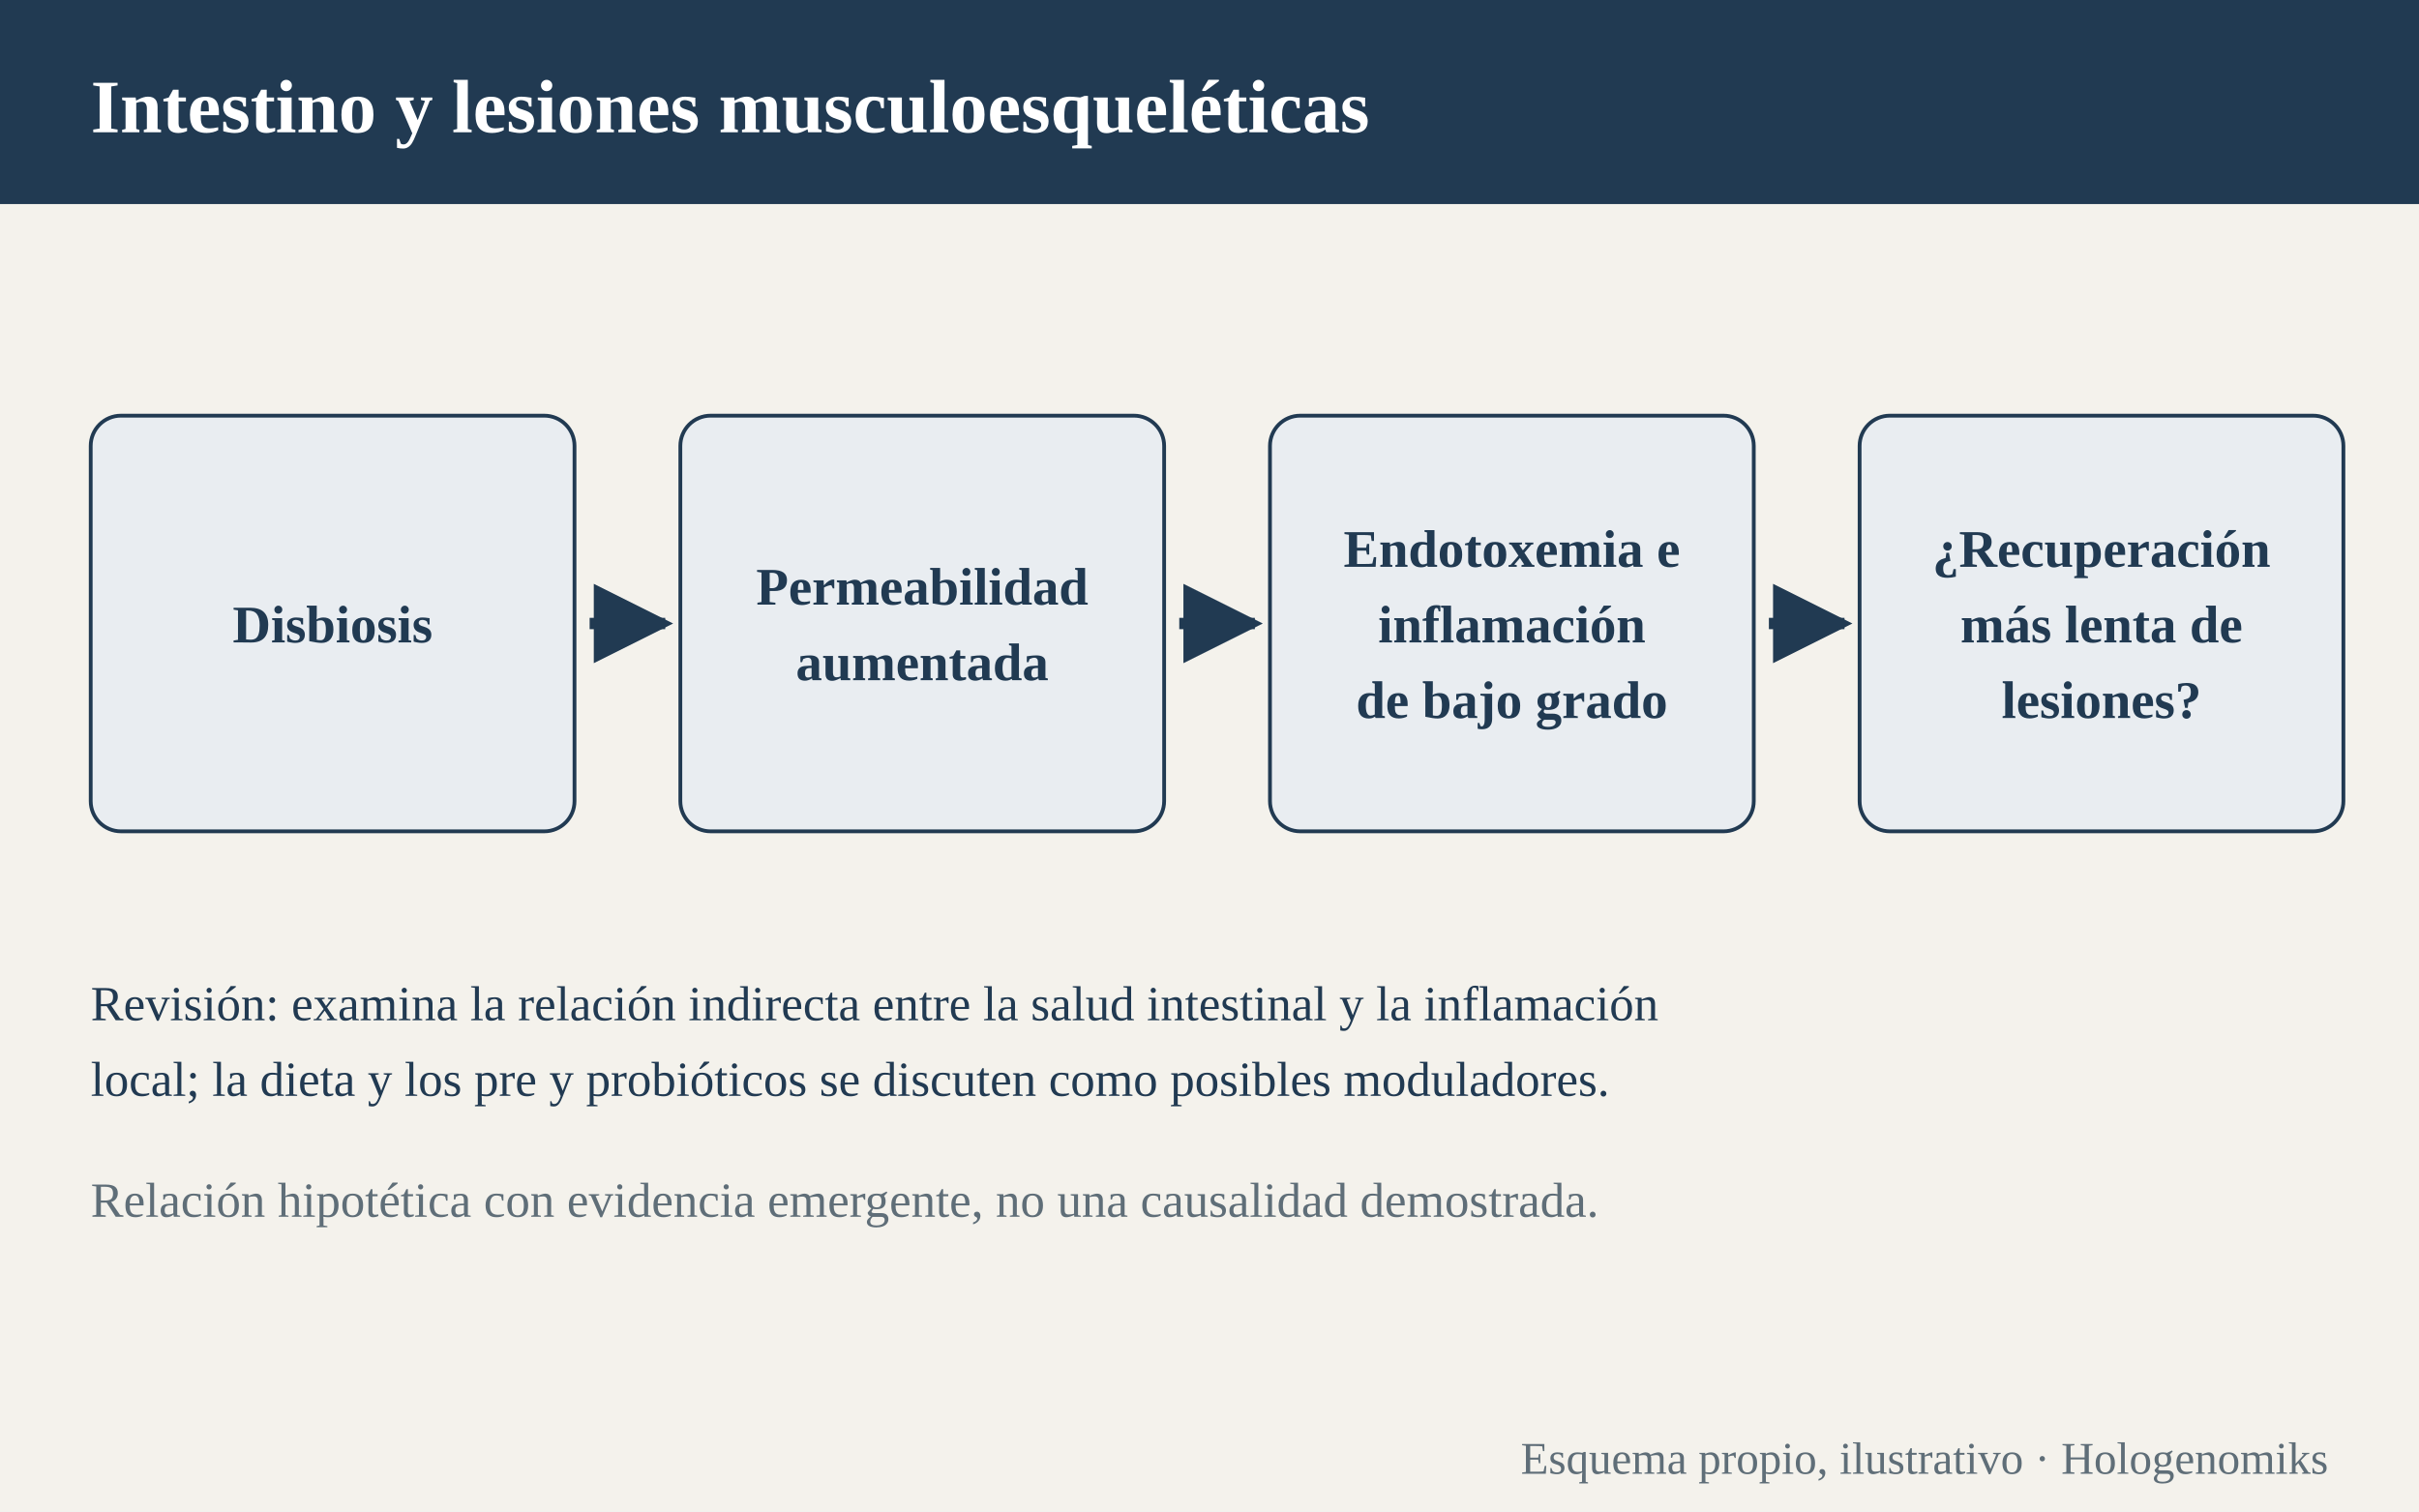
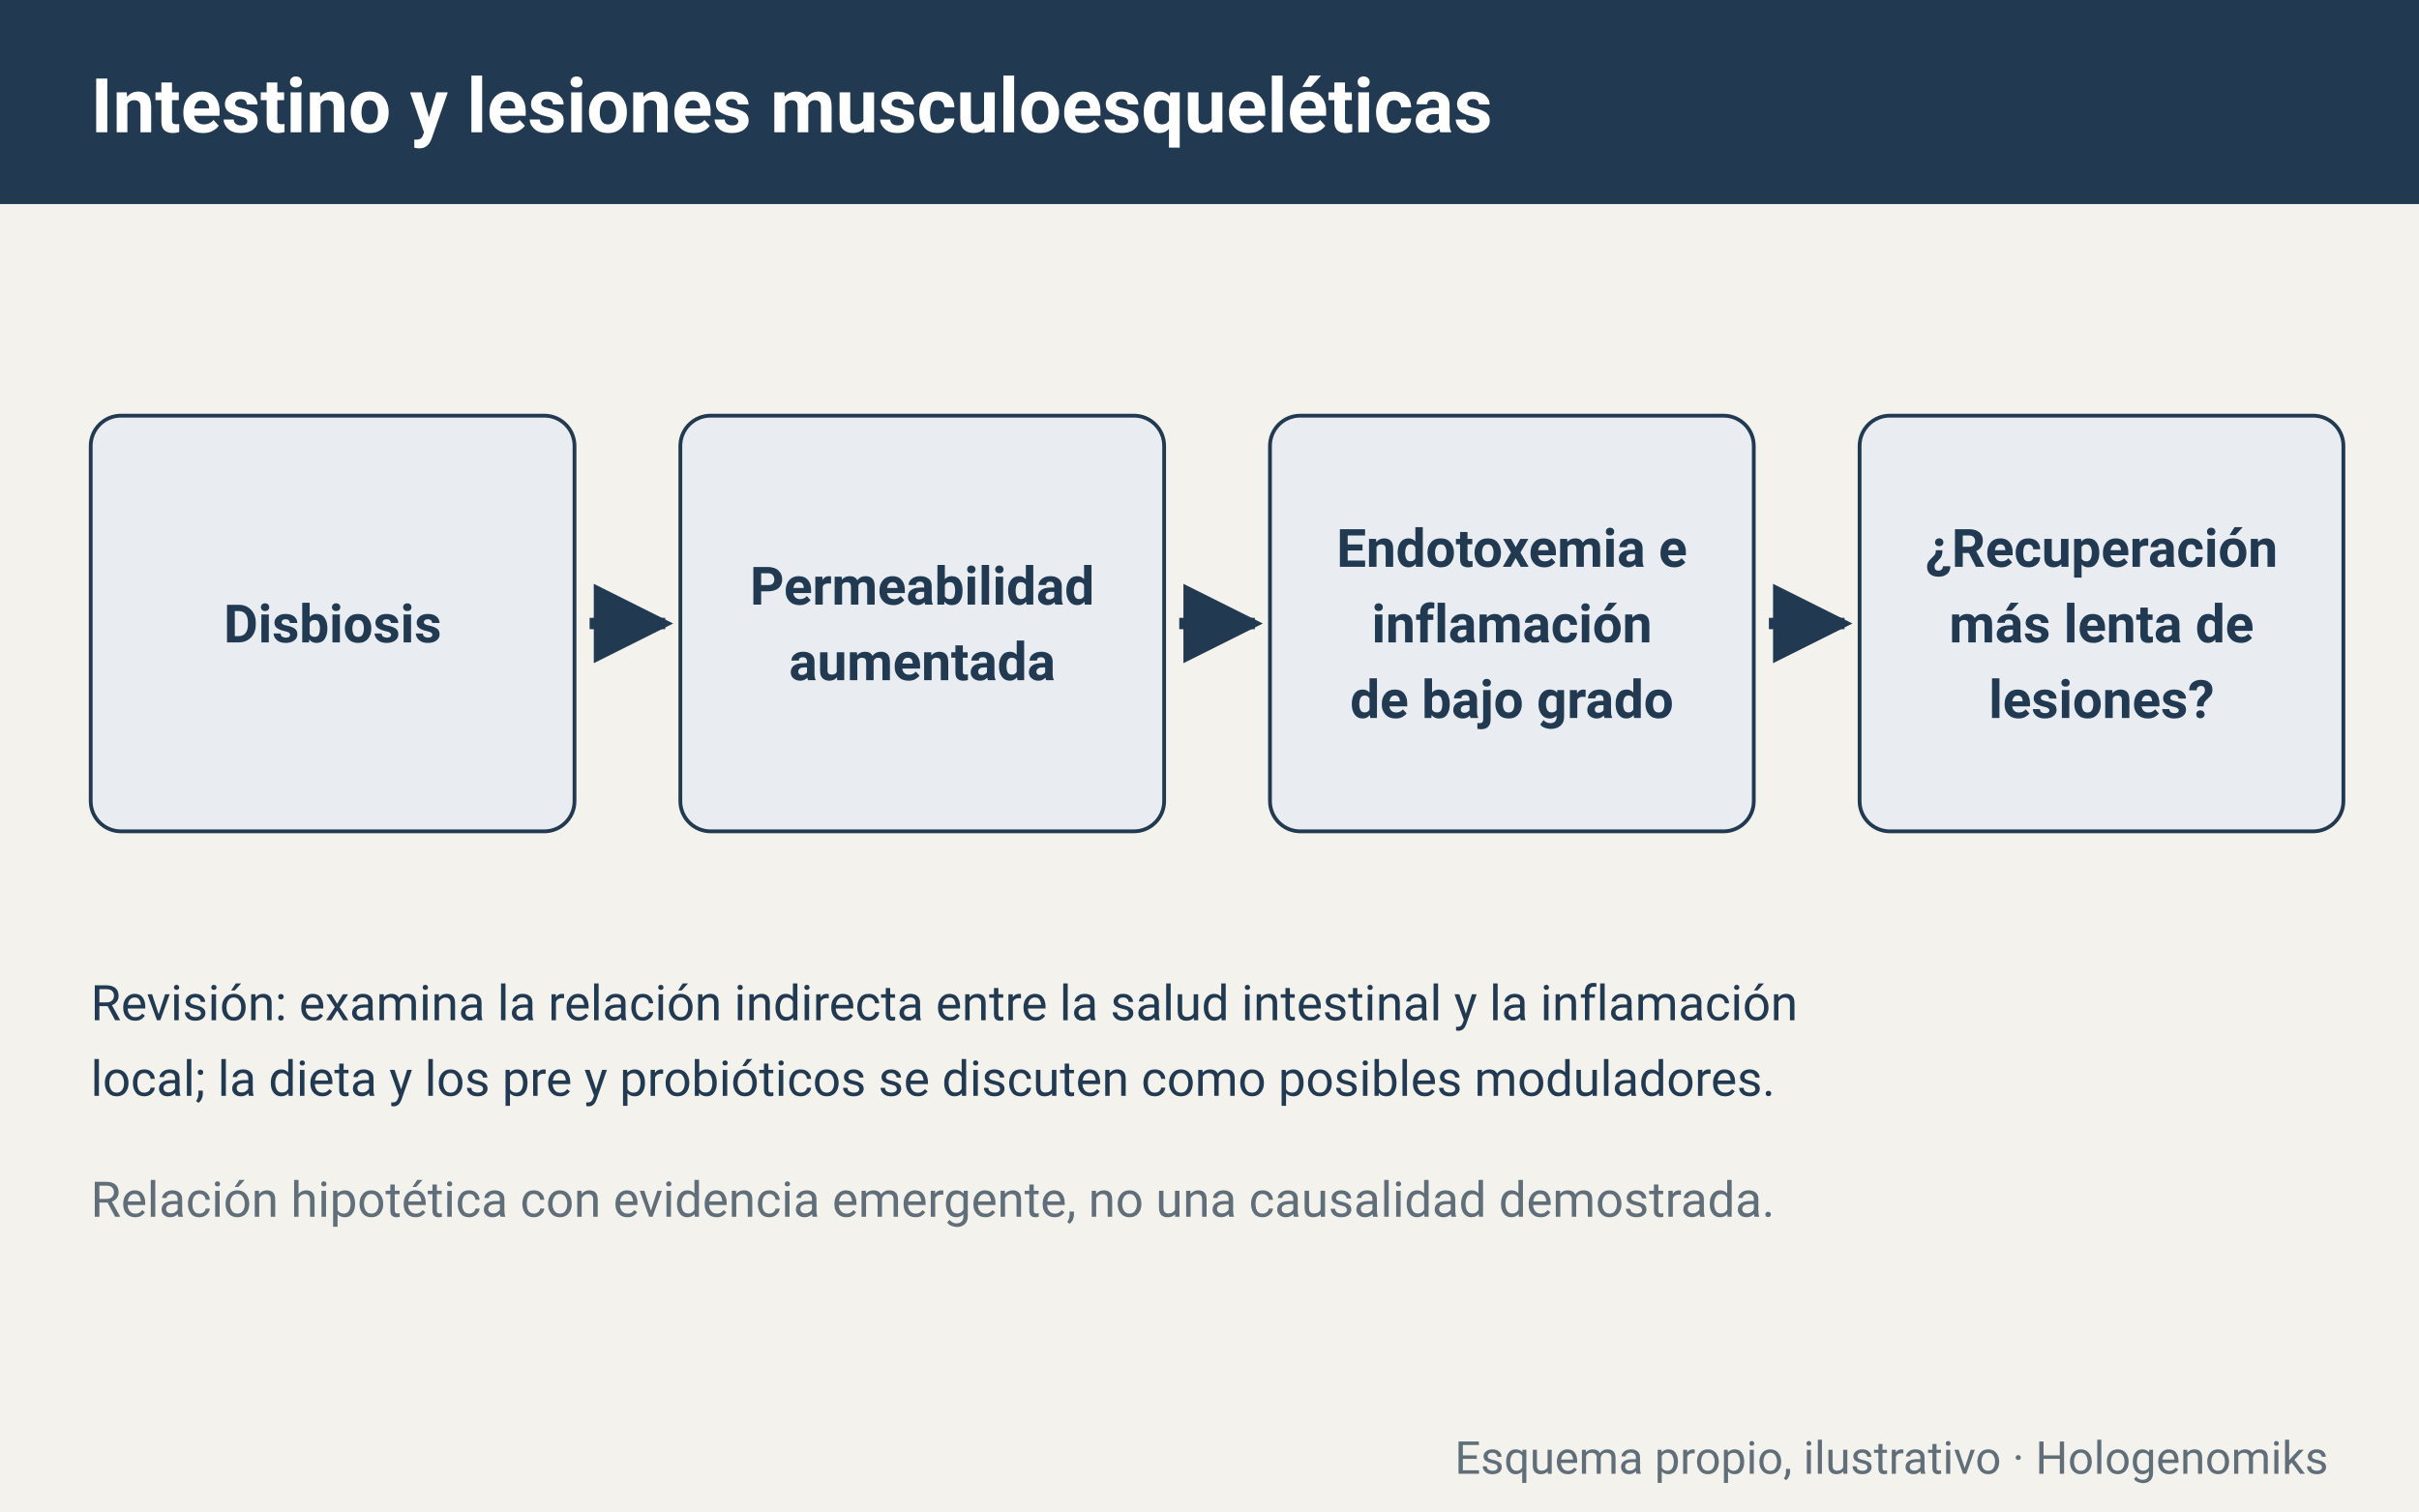
- <svg xmlns="http://www.w3.org/2000/svg" viewBox="0 0 640 400" font-family="Source Sans 3, Segoe UI, Arial, sans-serif" role="img" aria-labelledby="t">
+ <svg xmlns="http://www.w3.org/2000/svg" viewBox="0 0 640 400" font-family="'Source Sans 3', 'Segoe UI', Roboto, Helvetica, Arial, sans-serif" role="img" aria-labelledby="t">
  <rect width="640" height="400" fill="#F4F2EC" />
  <rect width="640" height="54" fill="#213A52" />
  <text x="24" y="35" fill="#fff" font-size="20" font-weight="700">Intestino y lesiones musculoesqueléticas</text>
  <defs>
    <marker id="f" viewBox="0 0 10 10" refX="9" refY="5" markerWidth="7" markerHeight="7" orient="auto">
      <path d="M0 0L10 5L0 10z" fill="#213A52" />
    </marker>
  </defs>
  <rect x="24" y="110" width="128" height="110" rx="8" fill="#E9EDF1" stroke="#213A52" />
  <text x="88.0" y="170.0" font-size="14" font-weight="700" fill="#213A52" text-anchor="middle">Disbiosis</text>
  <path d="M156 165 H176" stroke="#213A52" stroke-width="3" marker-end="url(#f)" />
  <rect x="180" y="110" width="128" height="110" rx="8" fill="#E9EDF1" stroke="#213A52" />
  <text x="244.0" y="160.0" font-size="14" font-weight="700" fill="#213A52" text-anchor="middle">Permeabilidad</text>
  <text x="244.0" y="180.0" font-size="14" font-weight="700" fill="#213A52" text-anchor="middle">aumentada</text>
  <path d="M312 165 H332" stroke="#213A52" stroke-width="3" marker-end="url(#f)" />
  <rect x="336" y="110" width="128" height="110" rx="8" fill="#E9EDF1" stroke="#213A52" />
  <text x="400.0" y="150.0" font-size="14" font-weight="700" fill="#213A52" text-anchor="middle">Endotoxemia e</text>
  <text x="400.0" y="170.0" font-size="14" font-weight="700" fill="#213A52" text-anchor="middle">inflamación</text>
  <text x="400.0" y="190.0" font-size="14" font-weight="700" fill="#213A52" text-anchor="middle">de bajo grado</text>
  <path d="M468 165 H488" stroke="#213A52" stroke-width="3" marker-end="url(#f)" />
  <rect x="492" y="110" width="128" height="110" rx="8" fill="#E9EDF1" stroke="#213A52" />
  <text x="556.0" y="150.0" font-size="14" font-weight="700" fill="#213A52" text-anchor="middle">¿Recuperación</text>
  <text x="556.0" y="170.0" font-size="14" font-weight="700" fill="#213A52" text-anchor="middle">más lenta de</text>
  <text x="556.0" y="190.0" font-size="14" font-weight="700" fill="#213A52" text-anchor="middle">lesiones?</text>
  <text x="24" y="270" font-size="13" font-weight="400" fill="#213A52" text-anchor="start">Revisión: examina la relación indirecta entre la salud intestinal y la inflamación</text>
  <text x="24" y="290" font-size="13" font-weight="400" fill="#213A52" text-anchor="start">local; la dieta y los pre y probióticos se discuten como posibles moduladores.</text>
  <text x="24" y="322" font-size="13" font-weight="400" fill="#5F6E78" text-anchor="start">Relación hipotética con evidencia emergente, no una causalidad demostrada.</text>
  <text x="616" y="390" text-anchor="end" fill="#5F6E78" font-size="12">Esquema propio, ilustrativo · Hologenomiks</text>
</svg>
